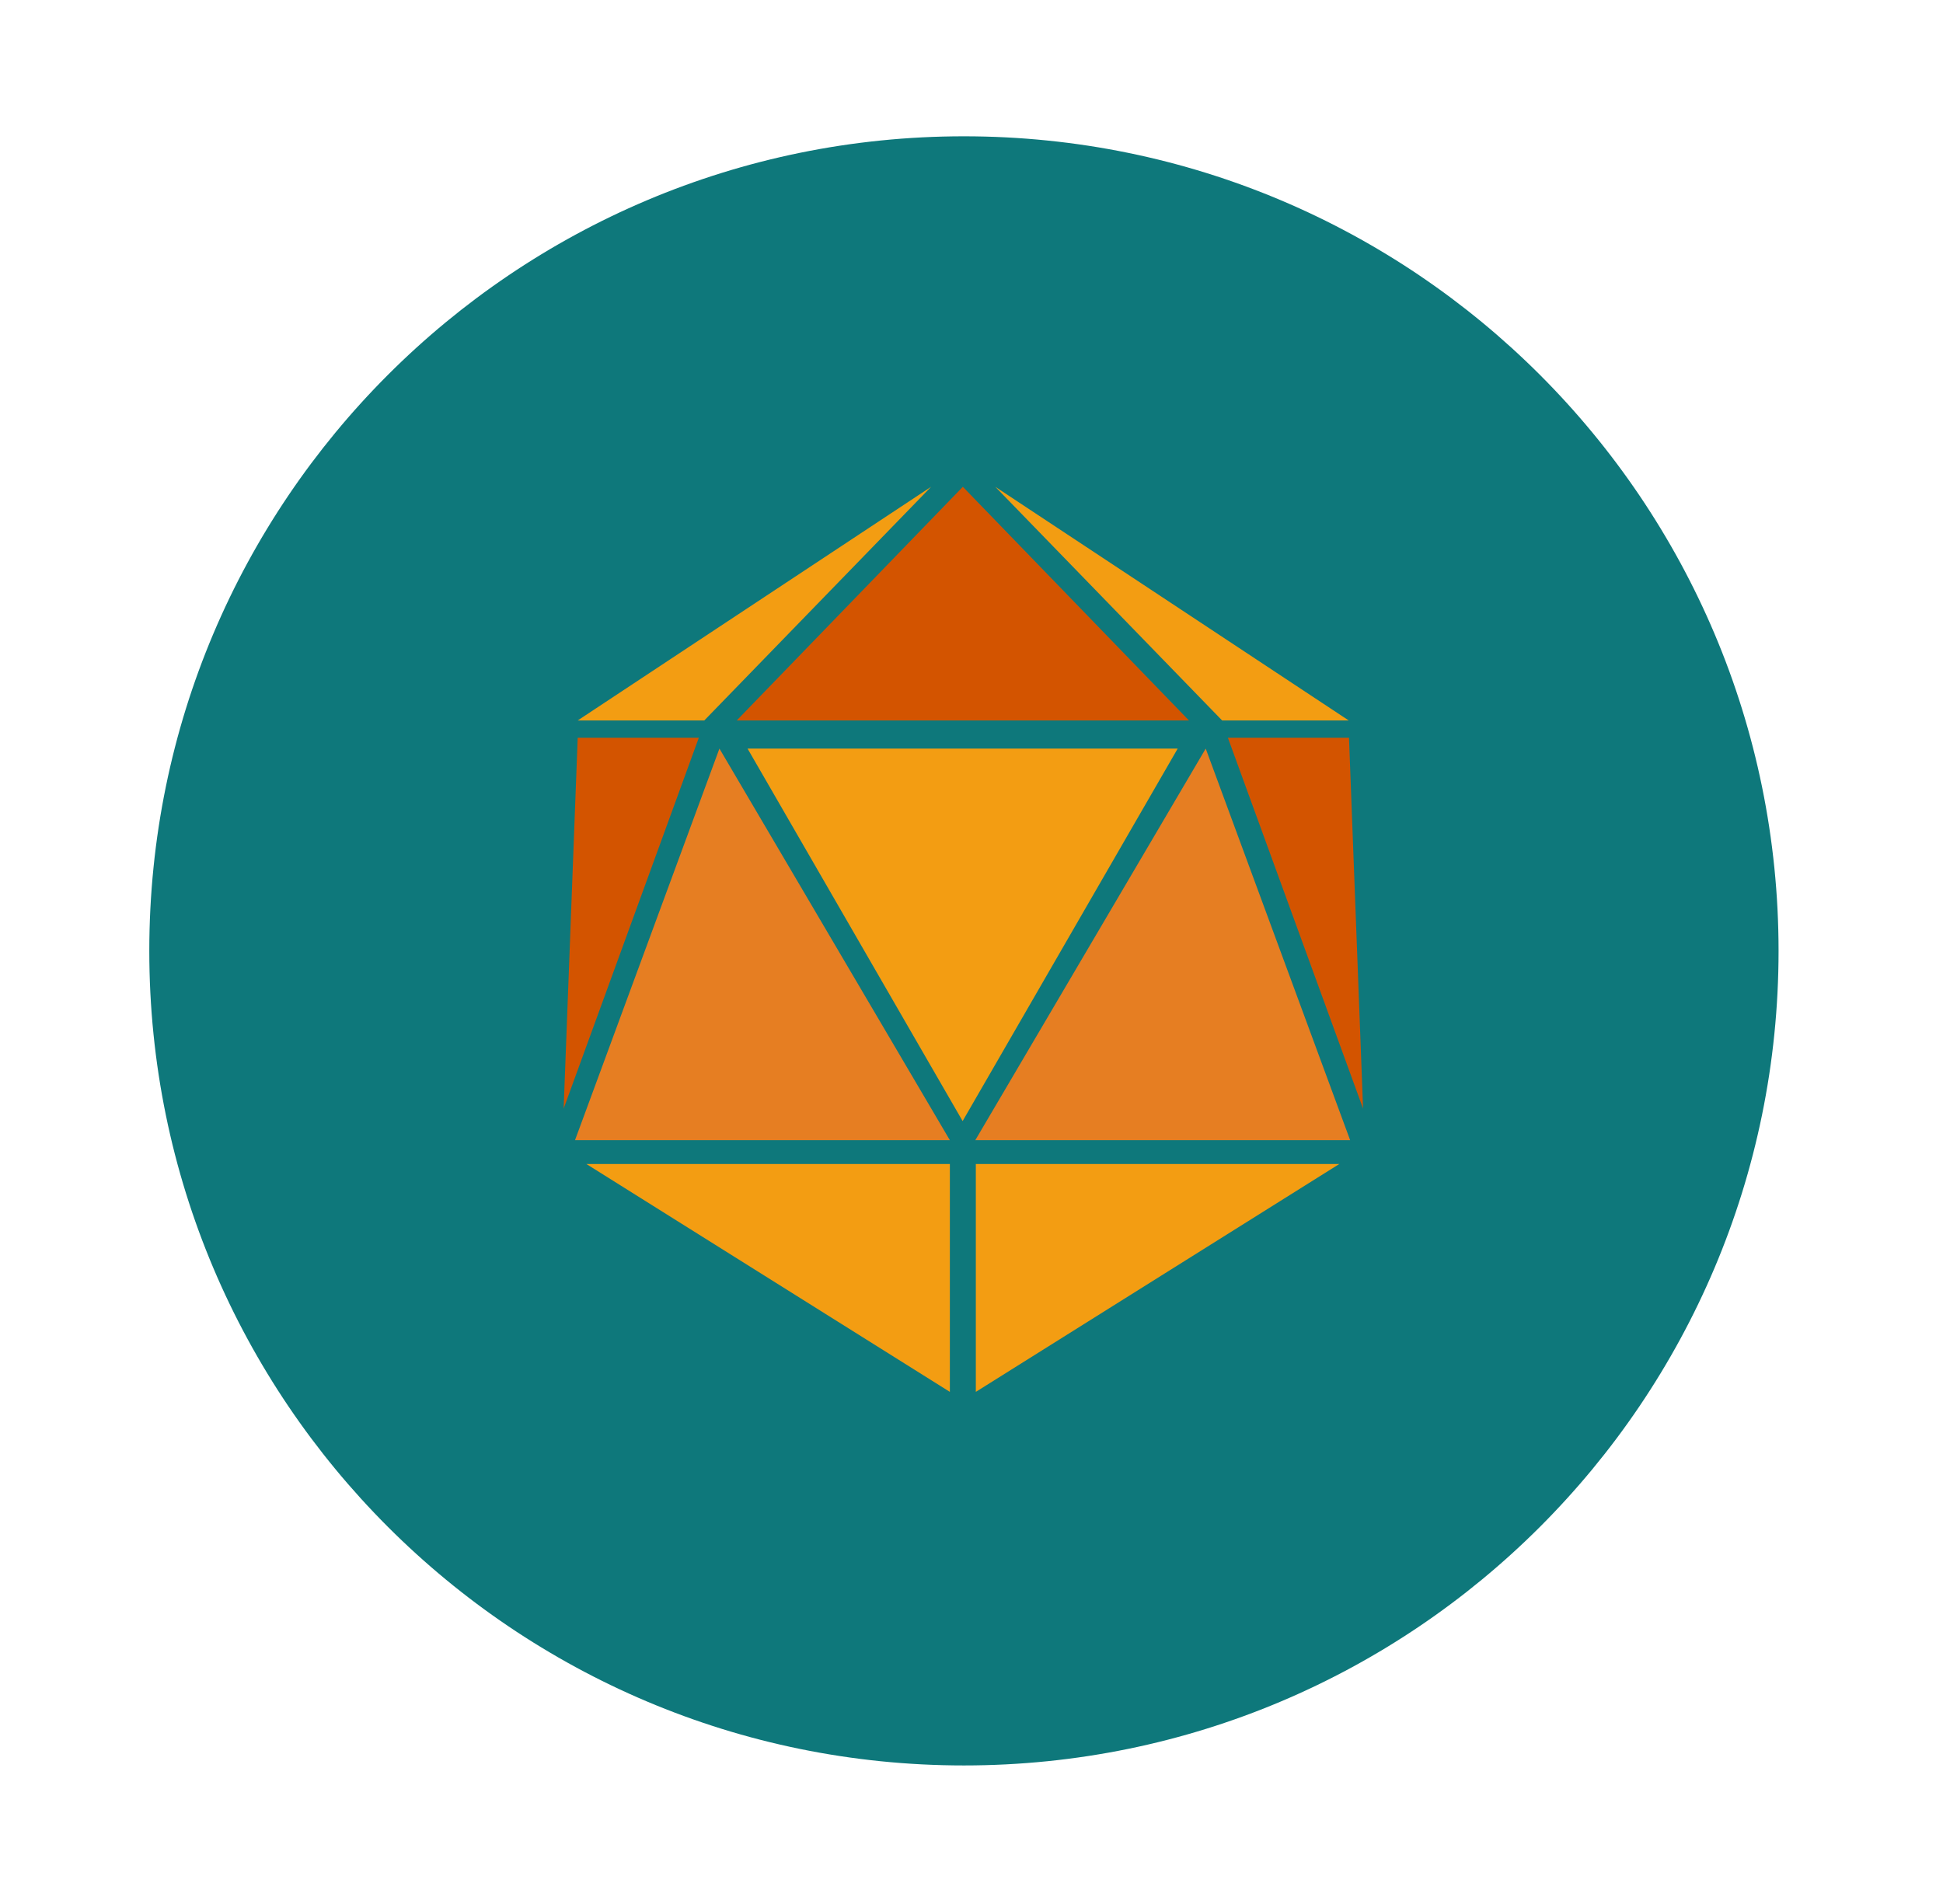
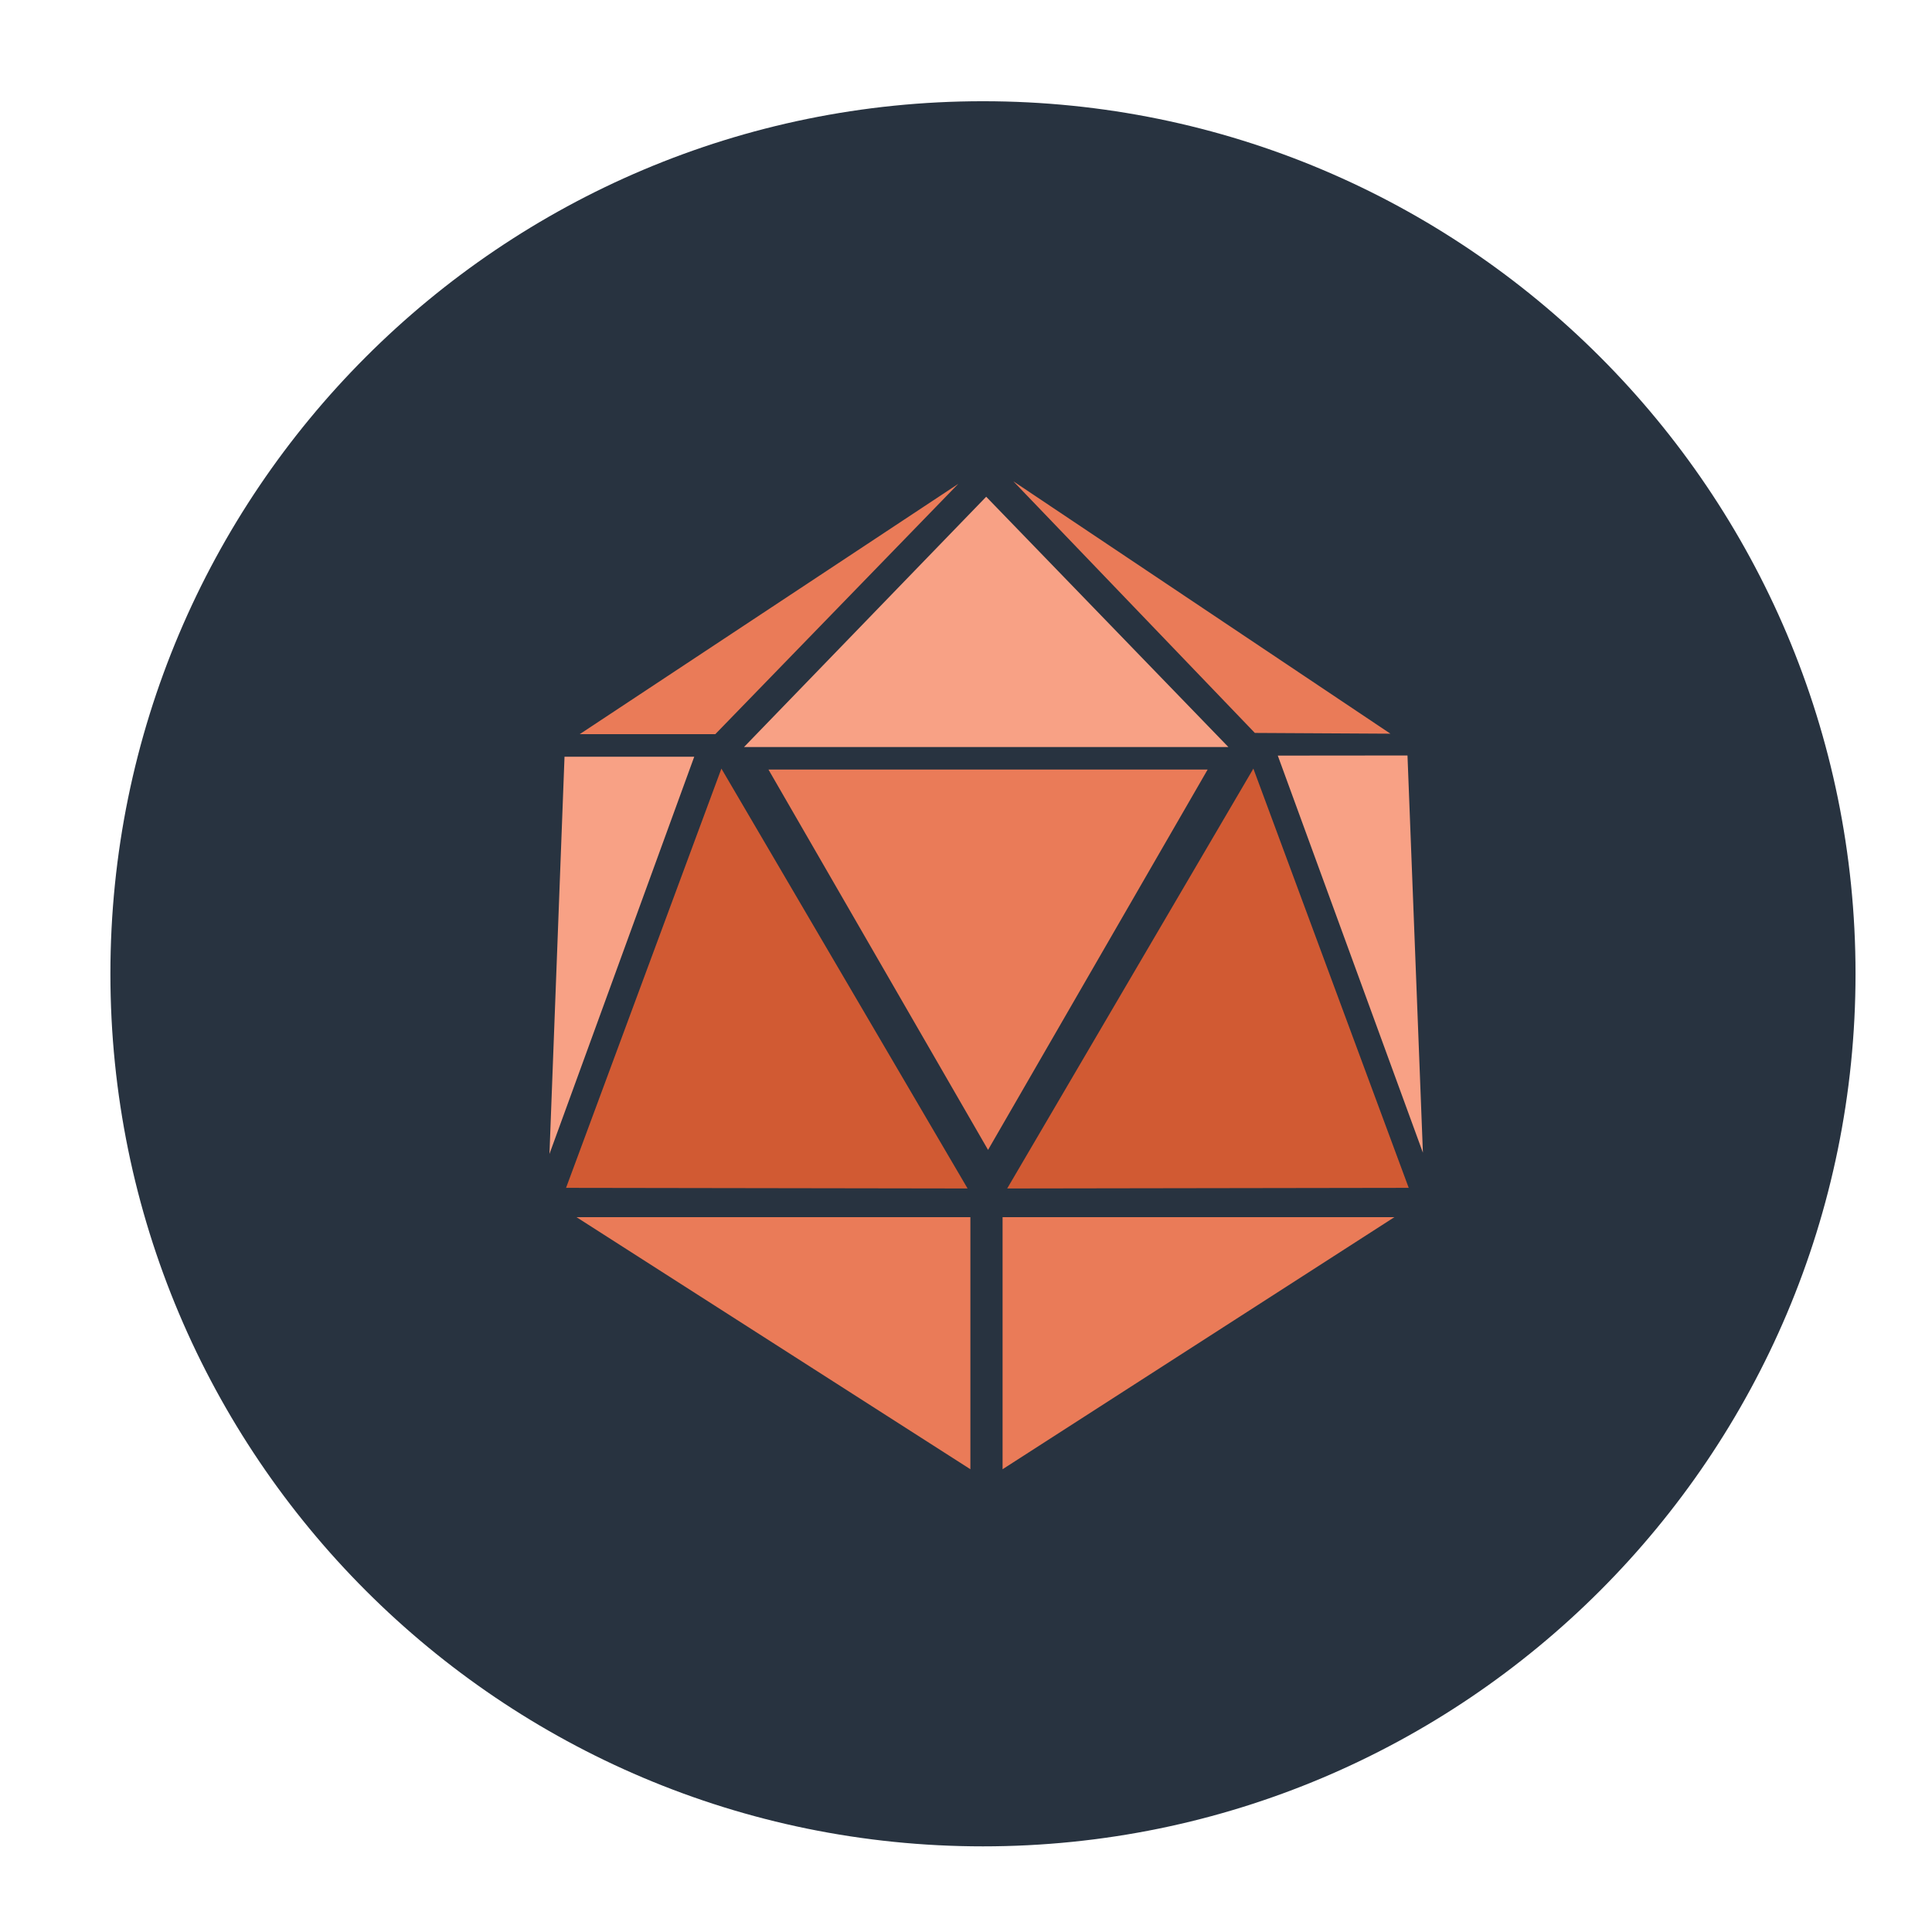
- <svg xmlns="http://www.w3.org/2000/svg" version="1.1" id="Layer_1" x="0px" y="0px" width="898px" height="880px" viewBox="0 0 898 880" enable-background="new 0 0 898 880" xml:space="preserve">
-   <path display="none" fill="none" stroke="#FF0000" stroke-miterlimit="10" d="M319.105-228.112  c-2.056,4.007,14.729,53.945,16.562,55.612s48.013,27.941,52.667,27.334c2.176-0.284,9.269-0.746,14.667-6.334  c14.167-14.666,38.021-33.346,39.334-37.166c1.833-5.334,0.166-13.001-4.167-21.834s-14.333-35.333-16.833-38.833  s-39.001-20.833-43.334-23s-12.667,0-14.167,2.167s-27.414,24.504-31.833,28C327.603-238.688,321.722-233.212,319.105-228.112z" />
-   <line display="none" fill="none" stroke="#00FFFF" stroke-miterlimit="10" x1="450" y1="528.063" x2="344" y2="345.916" />
-   <path display="none" fill="none" stroke="#FF0000" stroke-miterlimit="10" d="M263.5,529.25" />
-   <path display="none" fill="none" stroke="#FF0000" stroke-miterlimit="10" d="M381.5,410.5" />
-   <line display="none" fill="none" stroke="#FF00FF" stroke-miterlimit="10" x1="544.3" y1="346" x2="439.313" y2="527" />
-   <line display="none" fill="none" stroke="#C1272D" stroke-miterlimit="10" x1="544" y1="346.5" x2="318" y2="346.5" />
-   <circle fill="#0E787B" cx="445.5" cy="439.5" r="376.5" />
+ <svg xmlns="http://www.w3.org/2000/svg" version="1.1" id="Layer_1" x="0px" y="0px" width="600px" height="600px" viewBox="0 0 600 600" enable-background="new 0 0 600 600" xml:space="preserve">
+   <path fill="#283340" d="M576.251,302.416c0,149.665-121.32,270.986-270.985,270.986c-149.658,0-270.979-121.321-270.979-270.986  c0-149.658,121.321-270.979,270.979-270.979C454.931,31.437,576.251,152.757,576.251,302.416z" />
  <g>
-     <polygon fill="#F39D12" points="544.3,346 444.899,518.168 345.5,346  " />
-     <polygon fill="#D35400" points="340.5,333 445,225 549.5,333  " />
-     <polygon fill="#E67E22" points="439,527 265.75,527 332.5,346  " />
-     <polygon fill="#E67E22" points="450.75,527 624,527 557.25,346  " />
-     <polygon fill="#D35400" points="260.5,512.406 267,341 322.969,341  " />
-     <polygon fill="#D35400" points="629.969,512.406 623.469,341 567.5,341  " />
-     <polygon fill="#F39D12" points="267,333 325.5,333 430.333,225  " />
-     <polygon fill="#F39D12" points="623.332,333 564.832,333 459.999,225  " />
-     <polygon fill="#F39D12" points="439,643.334 271,538 439,538  " />
-     <polygon fill="#F39D12" points="451,643.334 619,538 451,538  " />
-   </g>
-   <text transform="matrix(1 0 0 1 -203.0005 1356.875)" fill="#0E787B" font-family="'Neometric-Medium'" font-size="200">tabletop match</text>
-   <g>
-     <circle fill="#0E787B" cx="285.5" cy="1313.5" r="49.5" />
-     <g>
-       <polygon fill="#D35400" points="298.489,1301 285.421,1323.636 272.353,1301   " />
-       <polygon fill="#F39D12" points="271.695,1300 285.435,1285.801 299.173,1300   " />
-       <polygon fill="#E67E22" points="284.646,1325 261.867,1325 270.644,1301.203   " />
-       <polygon fill="#E67E22" points="286.19,1325 308.968,1325 300.192,1301.203   " />
-       <polygon fill="#F39D12" points="261.571,1323.535 262.426,1301 269.785,1301   " />
-       <polygon fill="#F39D12" points="309.227,1323.535 308.372,1301 301.014,1301   " />
-       <polygon fill="#D35400" points="262.558,1300 270.249,1300 284.032,1285.801   " />
-       <polygon fill="#D35400" points="308.354,1300 300.663,1300 286.88,1285.801   " />
-       <polygon fill="#D35400" points="285,1339.904 262.558,1326 285,1326   " />
-       <polygon fill="#D35400" points="286,1339.904 308.311,1326 286,1326   " />
-     </g>
-   </g>
-   <g display="none">
-     <circle display="inline" fill="#006363" cx="282.658" cy="1322.658" r="41.992" />
-     <g display="inline">
-       <polygon fill="#D35400" points="293.677,1312 282.591,1331.202 271.504,1312   " />
-       <polygon fill="#F39D12" points="270.947,1311 282.602,1298.954 294.257,1311   " />
-       <polygon fill="#E67E22" points="281.933,1332 262.609,1332 270.055,1311.813   " />
-       <polygon fill="#E67E22" points="283.243,1332 302.566,1332 295.121,1311.813   " />
-       <polygon fill="#F39D12" points="262.359,1331.117 263.084,1312 269.327,1312   " />
-       <polygon fill="#F39D12" points="302.785,1331.117 302.061,1312 295.818,1312   " />
-       <polygon fill="#D35400" points="263.195,1311 269.72,1311 281.412,1298.954   " />
-       <polygon fill="#D35400" points="302.046,1311 295.521,1311 283.829,1298.954   " />
-       <polygon fill="#D35400" points="282,1345.169 263.195,1334 282,1334   " />
-       <polygon fill="#D35400" points="283,1345.169 302.008,1334 283,1334   " />
-     </g>
-   </g>
-   <g display="none">
-     <circle display="inline" fill="#8E44AD" cx="266.5" cy="1311.5" r="45.5" />
-     <g display="inline">
-       <polygon fill="#D35400" points="278.439,1300 266.428,1320.806 254.415,1300   " />
-       <polygon fill="#F39D12" points="253.811,1299 266.439,1285.948 279.068,1299   " />
-       <polygon fill="#E67E22" points="265.714,1322 244.777,1322 252.844,1300.126   " />
-       <polygon fill="#E67E22" points="267.135,1322 288.072,1322 280.005,1300.126   " />
-       <polygon fill="#F39D12" points="244.505,1320.715 245.291,1300 252.055,1300   " />
-       <polygon fill="#F39D12" points="288.31,1320.715 287.524,1300 280.761,1300   " />
-       <polygon fill="#D35400" points="245.412,1299 252.481,1299 265.15,1285.948   " />
-       <polygon fill="#D35400" points="287.508,1299 280.438,1299 267.769,1285.948   " />
-       <polygon fill="#D35400" points="265,1335.892 245.412,1323 265,1323   " />
-       <polygon fill="#D35400" points="267,1335.892 287.467,1323 267,1323   " />
-     </g>
+     <polygon fill="#EA7B58" points="375.042,239 306.849,357.111 238.657,239  " />
+     <polygon fill="#F8A185" points="231.058,232 306.27,154.266 381.488,232  " />
+     <polygon fill="#D15A33" points="312.794,369.091 437.49,368.898 389.245,238.698  " />
+     <polygon fill="#D15A33" points="300.489,369.091 175.793,368.898 224.038,238.698  " />
+     <polygon fill="#F8A185" points="170.64,358.369 175.316,235 215.603,235  " />
+     <polygon fill="#F8A185" points="441.897,357.982 437.108,234.62 396.828,234.657  " />
+     <polygon fill="#EA7B58" points="180.039,228 297.599,150.266 222.144,228  " />
+     <polygon fill="#EA7B58" points="431.81,227.855 314.692,149.461 389.705,227.618  " />
+     <polygon fill="#EA7B58" points="301.359,456.283 179.039,378 301.359,378  " />
+     <polygon fill="#EA7B58" points="311.359,456.283 433.042,378 311.359,378  " />
  </g>
</svg>
